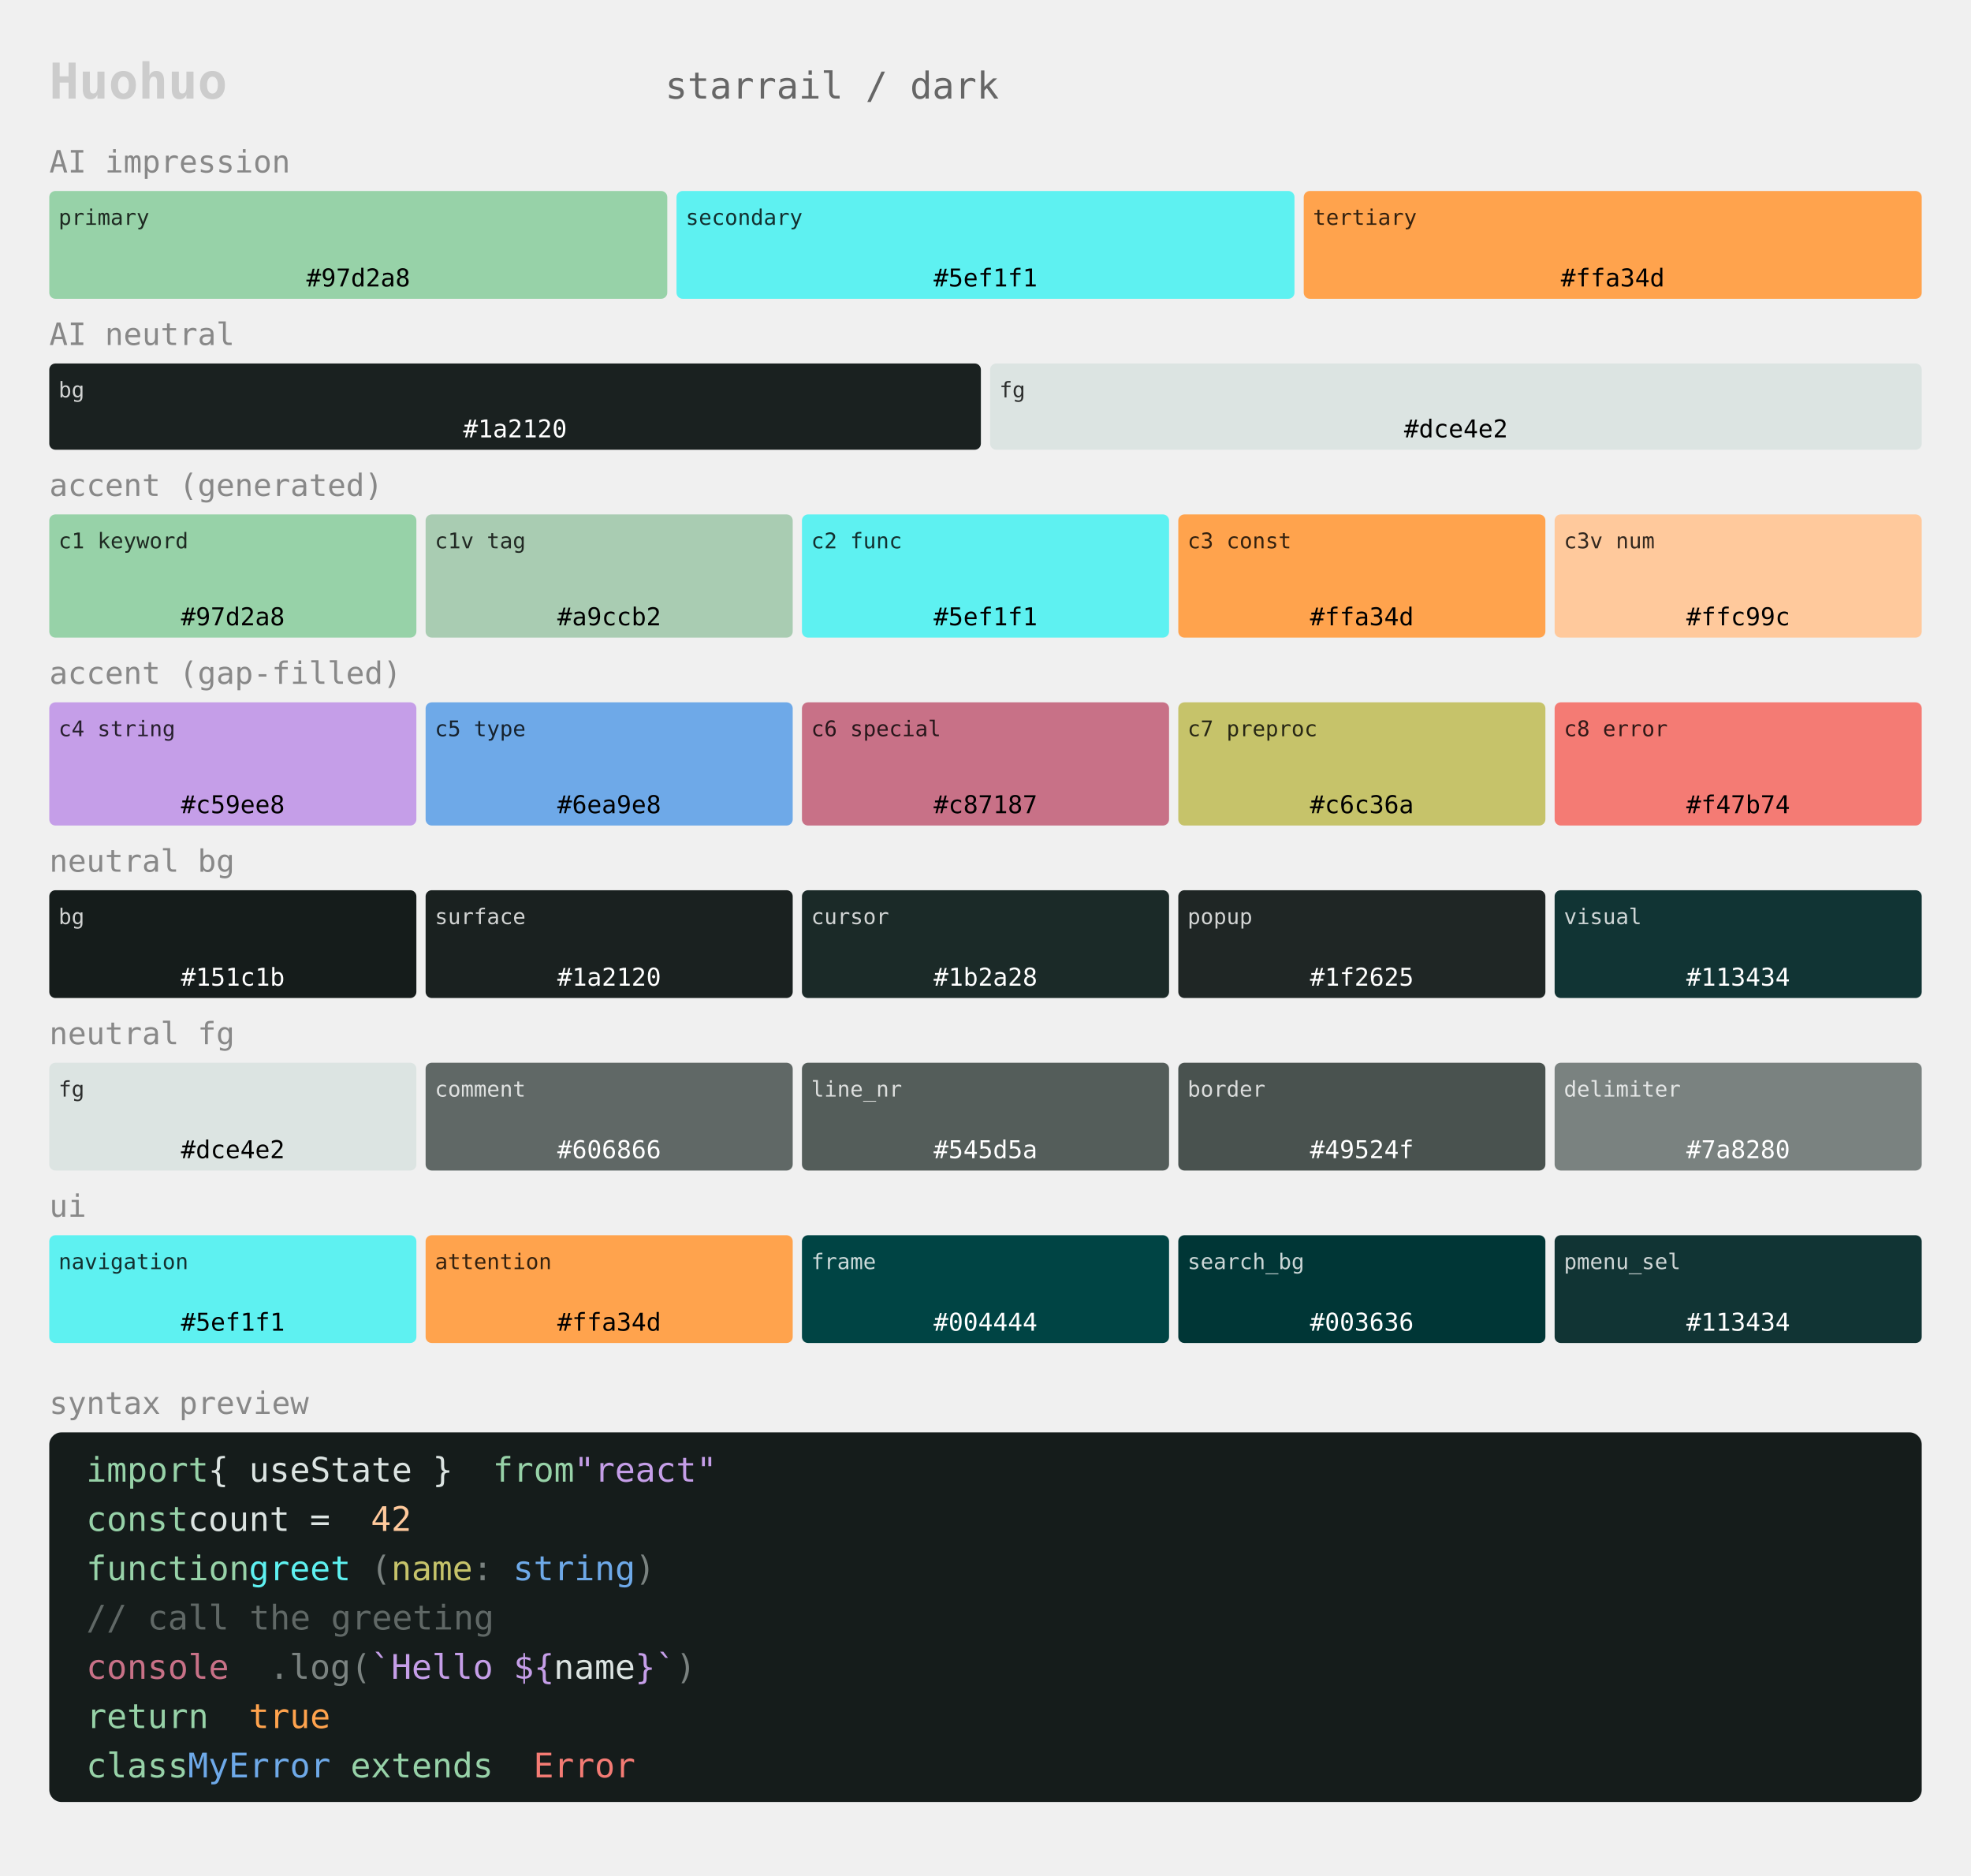
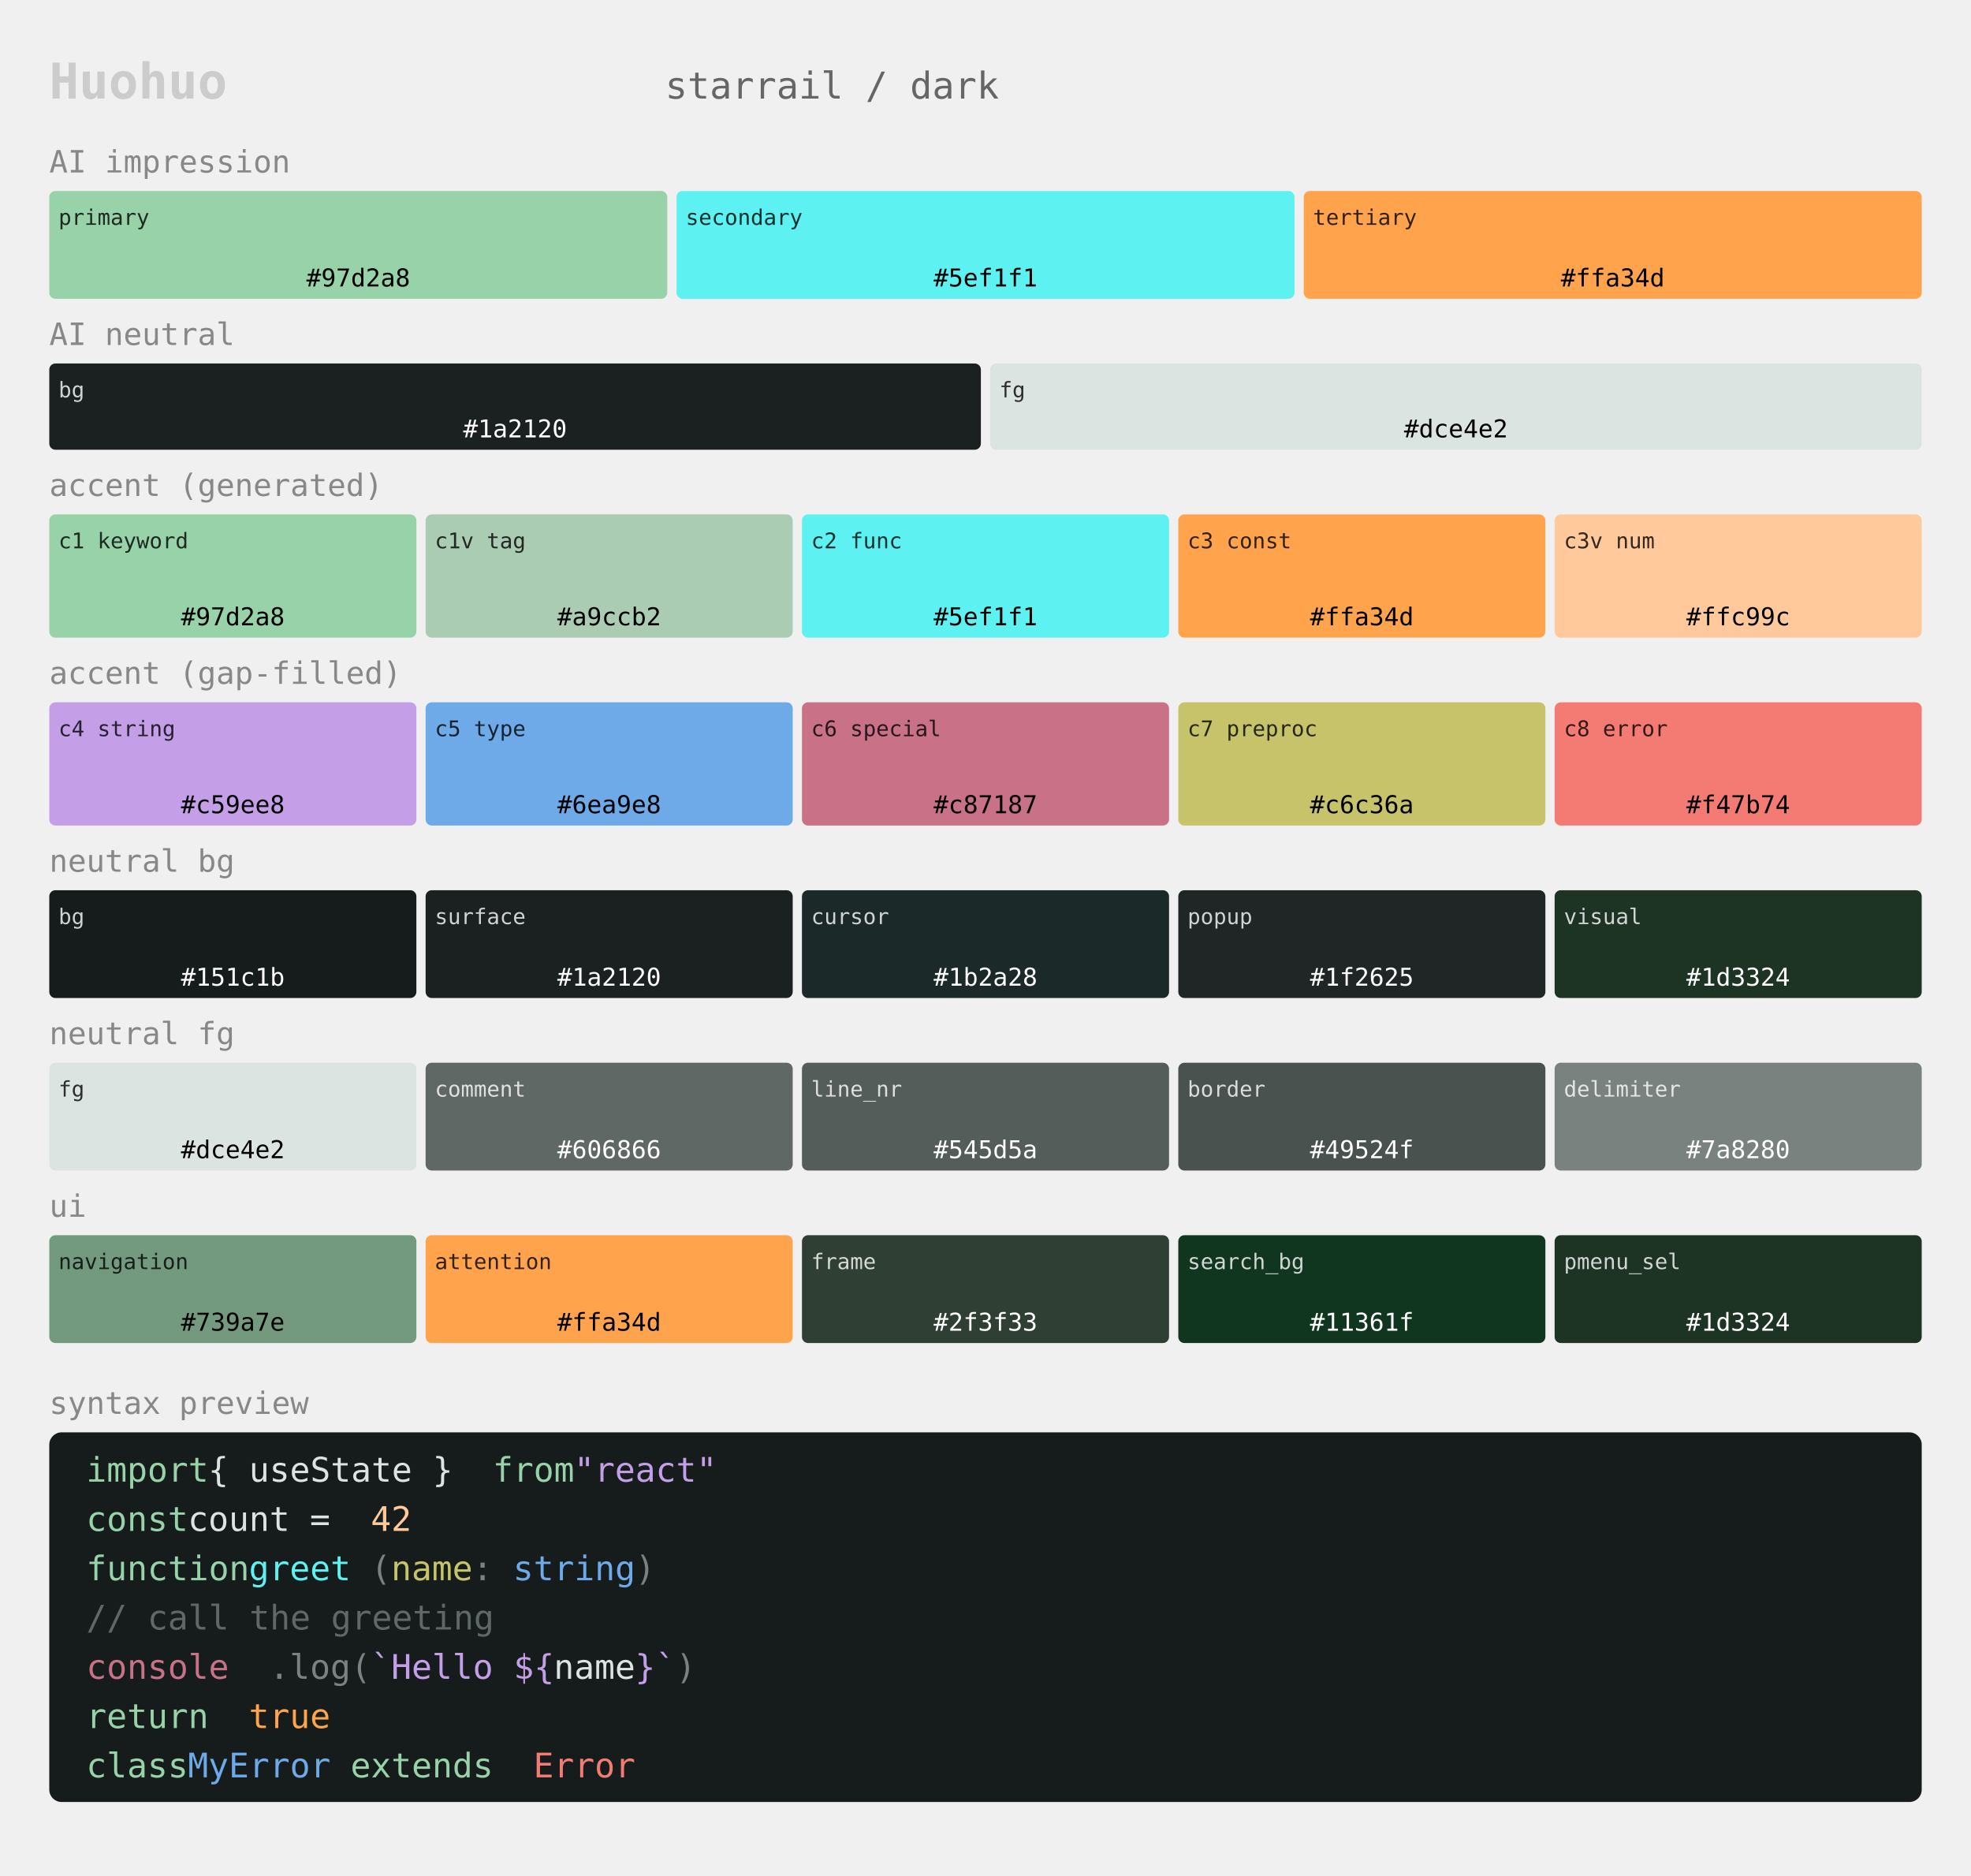
<svg xmlns="http://www.w3.org/2000/svg" width="640" height="609" style="background:#0a0a0a; font-family:ui-monospace,monospace;">
  <text x="16" y="32" fill="#ccc" font-size="16" font-weight="bold">Huohuo</text>
  <text x="216" y="32" fill="#666" font-size="12">starrail / dark</text>
  <text x="16" y="56" fill="#888" font-size="10">AI impression</text>
  <rect x="16" y="62" width="200.667" height="35" fill="#97d2a8" rx="2" />
  <text x="19" y="73" fill="#000000" font-size="7" opacity="0.8">primary</text>
  <text x="116.333" y="93" fill="#000000" font-size="8" text-anchor="middle">#97d2a8</text>
  <rect x="219.667" y="62" width="200.667" height="35" fill="#5ef1f1" rx="2" />
  <text x="222.667" y="73" fill="#000000" font-size="7" opacity="0.8">secondary</text>
  <text x="320" y="93" fill="#000000" font-size="8" text-anchor="middle">#5ef1f1</text>
  <rect x="423.333" y="62" width="200.667" height="35" fill="#ffa34d" rx="2" />
  <text x="426.333" y="73" fill="#000000" font-size="7" opacity="0.8">tertiary</text>
  <text x="523.667" y="93" fill="#000000" font-size="8" text-anchor="middle">#ffa34d</text>
  <text x="16" y="112" fill="#888" font-size="10">AI neutral</text>
  <rect x="16" y="118" width="302.5" height="28" fill="#1a2120" rx="2" />
  <text x="19" y="129" fill="#ffffff" font-size="7" opacity="0.8">bg</text>
  <text x="167.25" y="142" fill="#ffffff" font-size="8" text-anchor="middle">#1a2120</text>
  <rect x="321.5" y="118" width="302.5" height="28" fill="#dce4e2" rx="2" />
  <text x="324.5" y="129" fill="#000000" font-size="7" opacity="0.8">fg</text>
  <text x="472.75" y="142" fill="#000000" font-size="8" text-anchor="middle">#dce4e2</text>
  <text x="16" y="161" fill="#888" font-size="10">accent (generated)</text>
  <rect x="16" y="167" width="119.2" height="40" fill="#97d2a8" rx="2" />
  <text x="19" y="178" fill="#000000" font-size="7" opacity="0.8">c1 keyword</text>
  <text x="75.6" y="203" fill="#000000" font-size="8" text-anchor="middle">#97d2a8</text>
  <rect x="138.2" y="167" width="119.2" height="40" fill="#a9ccb2" rx="2" />
  <text x="141.2" y="178" fill="#000000" font-size="7" opacity="0.8">c1v tag</text>
  <text x="197.8" y="203" fill="#000000" font-size="8" text-anchor="middle">#a9ccb2</text>
  <rect x="260.4" y="167" width="119.2" height="40" fill="#5ef1f1" rx="2" />
  <text x="263.4" y="178" fill="#000000" font-size="7" opacity="0.8">c2 func</text>
  <text x="320" y="203" fill="#000000" font-size="8" text-anchor="middle">#5ef1f1</text>
  <rect x="382.6" y="167" width="119.2" height="40" fill="#ffa34d" rx="2" />
  <text x="385.6" y="178" fill="#000000" font-size="7" opacity="0.8">c3 const</text>
  <text x="442.2" y="203" fill="#000000" font-size="8" text-anchor="middle">#ffa34d</text>
  <rect x="504.8" y="167" width="119.2" height="40" fill="#ffc99c" rx="2" />
  <text x="507.8" y="178" fill="#000000" font-size="7" opacity="0.8">c3v num</text>
  <text x="564.4" y="203" fill="#000000" font-size="8" text-anchor="middle">#ffc99c</text>
  <text x="16" y="222" fill="#888" font-size="10">accent (gap-filled)</text>
  <rect x="16" y="228" width="119.2" height="40" fill="#c59ee8" rx="2" />
  <text x="19" y="239" fill="#000000" font-size="7" opacity="0.8">c4 string</text>
  <text x="75.6" y="264" fill="#000000" font-size="8" text-anchor="middle">#c59ee8</text>
  <rect x="138.2" y="228" width="119.2" height="40" fill="#6ea9e8" rx="2" />
  <text x="141.2" y="239" fill="#000000" font-size="7" opacity="0.8">c5 type</text>
  <text x="197.8" y="264" fill="#000000" font-size="8" text-anchor="middle">#6ea9e8</text>
  <rect x="260.4" y="228" width="119.2" height="40" fill="#c87187" rx="2" />
  <text x="263.4" y="239" fill="#000000" font-size="7" opacity="0.8">c6 special</text>
  <text x="320" y="264" fill="#000000" font-size="8" text-anchor="middle">#c87187</text>
  <rect x="382.6" y="228" width="119.2" height="40" fill="#c6c36a" rx="2" />
  <text x="385.6" y="239" fill="#000000" font-size="7" opacity="0.8">c7 preproc</text>
  <text x="442.2" y="264" fill="#000000" font-size="8" text-anchor="middle">#c6c36a</text>
  <rect x="504.8" y="228" width="119.2" height="40" fill="#f47b74" rx="2" />
  <text x="507.8" y="239" fill="#000000" font-size="7" opacity="0.8">c8 error</text>
  <text x="564.4" y="264" fill="#000000" font-size="8" text-anchor="middle">#f47b74</text>
  <text x="16" y="283" fill="#888" font-size="10">neutral bg</text>
  <rect x="16" y="289" width="119.2" height="35" fill="#151c1b" rx="2" />
  <text x="19" y="300" fill="#ffffff" font-size="7" opacity="0.8">bg</text>
  <text x="75.6" y="320" fill="#ffffff" font-size="8" text-anchor="middle">#151c1b</text>
  <rect x="138.2" y="289" width="119.2" height="35" fill="#1a2120" rx="2" />
  <text x="141.2" y="300" fill="#ffffff" font-size="7" opacity="0.8">surface</text>
  <text x="197.8" y="320" fill="#ffffff" font-size="8" text-anchor="middle">#1a2120</text>
  <rect x="260.4" y="289" width="119.2" height="35" fill="#1b2a28" rx="2" />
  <text x="263.4" y="300" fill="#ffffff" font-size="7" opacity="0.8">cursor</text>
  <text x="320" y="320" fill="#ffffff" font-size="8" text-anchor="middle">#1b2a28</text>
  <rect x="382.6" y="289" width="119.2" height="35" fill="#1f2625" rx="2" />
  <text x="385.6" y="300" fill="#ffffff" font-size="7" opacity="0.8">popup</text>
  <text x="442.2" y="320" fill="#ffffff" font-size="8" text-anchor="middle">#1f2625</text>
-   <rect x="504.8" y="289" width="119.2" height="35" fill="#113434" rx="2" />
+   <rect x="504.8" y="289" width="119.2" height="35" fill="#1d3324" rx="2" />
  <text x="507.8" y="300" fill="#ffffff" font-size="7" opacity="0.8">visual</text>
-   <text x="564.4" y="320" fill="#ffffff" font-size="8" text-anchor="middle">#113434</text>
+   <text x="564.4" y="320" fill="#ffffff" font-size="8" text-anchor="middle">#1d3324</text>
  <text x="16" y="339" fill="#888" font-size="10">neutral fg</text>
  <rect x="16" y="345" width="119.2" height="35" fill="#dce4e2" rx="2" />
  <text x="19" y="356" fill="#000000" font-size="7" opacity="0.8">fg</text>
  <text x="75.6" y="376" fill="#000000" font-size="8" text-anchor="middle">#dce4e2</text>
  <rect x="138.2" y="345" width="119.2" height="35" fill="#606866" rx="2" />
  <text x="141.2" y="356" fill="#ffffff" font-size="7" opacity="0.8">comment</text>
  <text x="197.8" y="376" fill="#ffffff" font-size="8" text-anchor="middle">#606866</text>
  <rect x="260.4" y="345" width="119.2" height="35" fill="#545d5a" rx="2" />
  <text x="263.4" y="356" fill="#ffffff" font-size="7" opacity="0.8">line_nr</text>
  <text x="320" y="376" fill="#ffffff" font-size="8" text-anchor="middle">#545d5a</text>
  <rect x="382.6" y="345" width="119.2" height="35" fill="#49524f" rx="2" />
  <text x="385.6" y="356" fill="#ffffff" font-size="7" opacity="0.8">border</text>
  <text x="442.2" y="376" fill="#ffffff" font-size="8" text-anchor="middle">#49524f</text>
  <rect x="504.8" y="345" width="119.2" height="35" fill="#7a8280" rx="2" />
  <text x="507.8" y="356" fill="#ffffff" font-size="7" opacity="0.8">delimiter</text>
  <text x="564.4" y="376" fill="#ffffff" font-size="8" text-anchor="middle">#7a8280</text>
  <text x="16" y="395" fill="#888" font-size="10">ui</text>
-   <rect x="16" y="401" width="119.2" height="35" fill="#5ef1f1" rx="2" />
+   <rect x="16" y="401" width="119.2" height="35" fill="#739a7e" rx="2" />
  <text x="19" y="412" fill="#000000" font-size="7" opacity="0.8">navigation</text>
-   <text x="75.6" y="432" fill="#000000" font-size="8" text-anchor="middle">#5ef1f1</text>
+   <text x="75.6" y="432" fill="#000000" font-size="8" text-anchor="middle">#739a7e</text>
  <rect x="138.2" y="401" width="119.2" height="35" fill="#ffa34d" rx="2" />
  <text x="141.2" y="412" fill="#000000" font-size="7" opacity="0.8">attention</text>
  <text x="197.8" y="432" fill="#000000" font-size="8" text-anchor="middle">#ffa34d</text>
-   <rect x="260.4" y="401" width="119.2" height="35" fill="#004444" rx="2" />
+   <rect x="260.4" y="401" width="119.2" height="35" fill="#2f3f33" rx="2" />
  <text x="263.4" y="412" fill="#ffffff" font-size="7" opacity="0.8">frame</text>
-   <text x="320" y="432" fill="#ffffff" font-size="8" text-anchor="middle">#004444</text>
-   <rect x="382.6" y="401" width="119.2" height="35" fill="#003636" rx="2" />
+   <text x="320" y="432" fill="#ffffff" font-size="8" text-anchor="middle">#2f3f33</text>
+   <rect x="382.6" y="401" width="119.2" height="35" fill="#11361f" rx="2" />
  <text x="385.6" y="412" fill="#ffffff" font-size="7" opacity="0.8">search_bg</text>
-   <text x="442.2" y="432" fill="#ffffff" font-size="8" text-anchor="middle">#003636</text>
-   <rect x="504.8" y="401" width="119.2" height="35" fill="#113434" rx="2" />
+   <text x="442.2" y="432" fill="#ffffff" font-size="8" text-anchor="middle">#11361f</text>
+   <rect x="504.8" y="401" width="119.2" height="35" fill="#1d3324" rx="2" />
  <text x="507.8" y="412" fill="#ffffff" font-size="7" opacity="0.8">pmenu_sel</text>
-   <text x="564.4" y="432" fill="#ffffff" font-size="8" text-anchor="middle">#113434</text>
+   <text x="564.4" y="432" fill="#ffffff" font-size="8" text-anchor="middle">#1d3324</text>
  <text x="16" y="459" fill="#888" font-size="10">syntax preview</text>
  <rect x="16" y="465" width="608" height="120" fill="#151c1b" rx="4" />
  <text x="28" y="481" fill="#97d2a8" font-size="11" font-family="monospace">import</text>
  <text x="67.6" y="481" fill="#dce4e2" font-size="11" font-family="monospace"> { useState } </text>
  <text x="160" y="481" fill="#97d2a8" font-size="11" font-family="monospace">from</text>
  <text x="186.4" y="481" fill="#c59ee8" font-size="11" font-family="monospace"> "react"</text>
  <text x="28" y="497" fill="#97d2a8" font-size="11" font-family="monospace">const</text>
  <text x="61" y="497" fill="#dce4e2" font-size="11" font-family="monospace"> count</text>
  <text x="100.6" y="497" fill="#dce4e2" font-size="11" font-family="monospace"> = </text>
  <text x="120.4" y="497" fill="#ffc99c" font-size="11" font-family="monospace">42</text>
  <text x="28" y="513" fill="#97d2a8" font-size="11" font-family="monospace">function</text>
  <text x="80.8" y="513" fill="#5ef1f1" font-size="11" font-family="monospace"> greet</text>
  <text x="120.4" y="513" fill="#7a8280" font-size="11" font-family="monospace">(</text>
  <text x="127" y="513" fill="#c6c36a" font-size="11" font-family="monospace">name</text>
  <text x="153.4" y="513" fill="#7a8280" font-size="11" font-family="monospace">: </text>
  <text x="166.6" y="513" fill="#6ea9e8" font-size="11" font-family="monospace">string</text>
  <text x="206.2" y="513" fill="#7a8280" font-size="11" font-family="monospace">)</text>
  <text x="28" y="529" fill="#606866" font-size="11" font-family="monospace">  // call the greeting</text>
  <text x="28" y="545" fill="#c87187" font-size="11" font-family="monospace">  console</text>
  <text x="87.4" y="545" fill="#7a8280" font-size="11" font-family="monospace">.log(</text>
  <text x="120.4" y="545" fill="#c59ee8" font-size="11" font-family="monospace">`Hello ${</text>
  <text x="179.8" y="545" fill="#dce4e2" font-size="11" font-family="monospace">name</text>
  <text x="206.2" y="545" fill="#c59ee8" font-size="11" font-family="monospace">}`</text>
  <text x="219.4" y="545" fill="#7a8280" font-size="11" font-family="monospace">)</text>
  <text x="28" y="561" fill="#97d2a8" font-size="11" font-family="monospace">  return</text>
  <text x="80.8" y="561" fill="#ffa34d" font-size="11" font-family="monospace"> true</text>
  <text x="28" y="577" fill="#97d2a8" font-size="11" font-family="monospace">class</text>
  <text x="61" y="577" fill="#6ea9e8" font-size="11" font-family="monospace"> MyError</text>
  <text x="113.8" y="577" fill="#97d2a8" font-size="11" font-family="monospace"> extends </text>
  <text x="173.2" y="577" fill="#f47b74" font-size="11" font-family="monospace">Error</text>
</svg>
